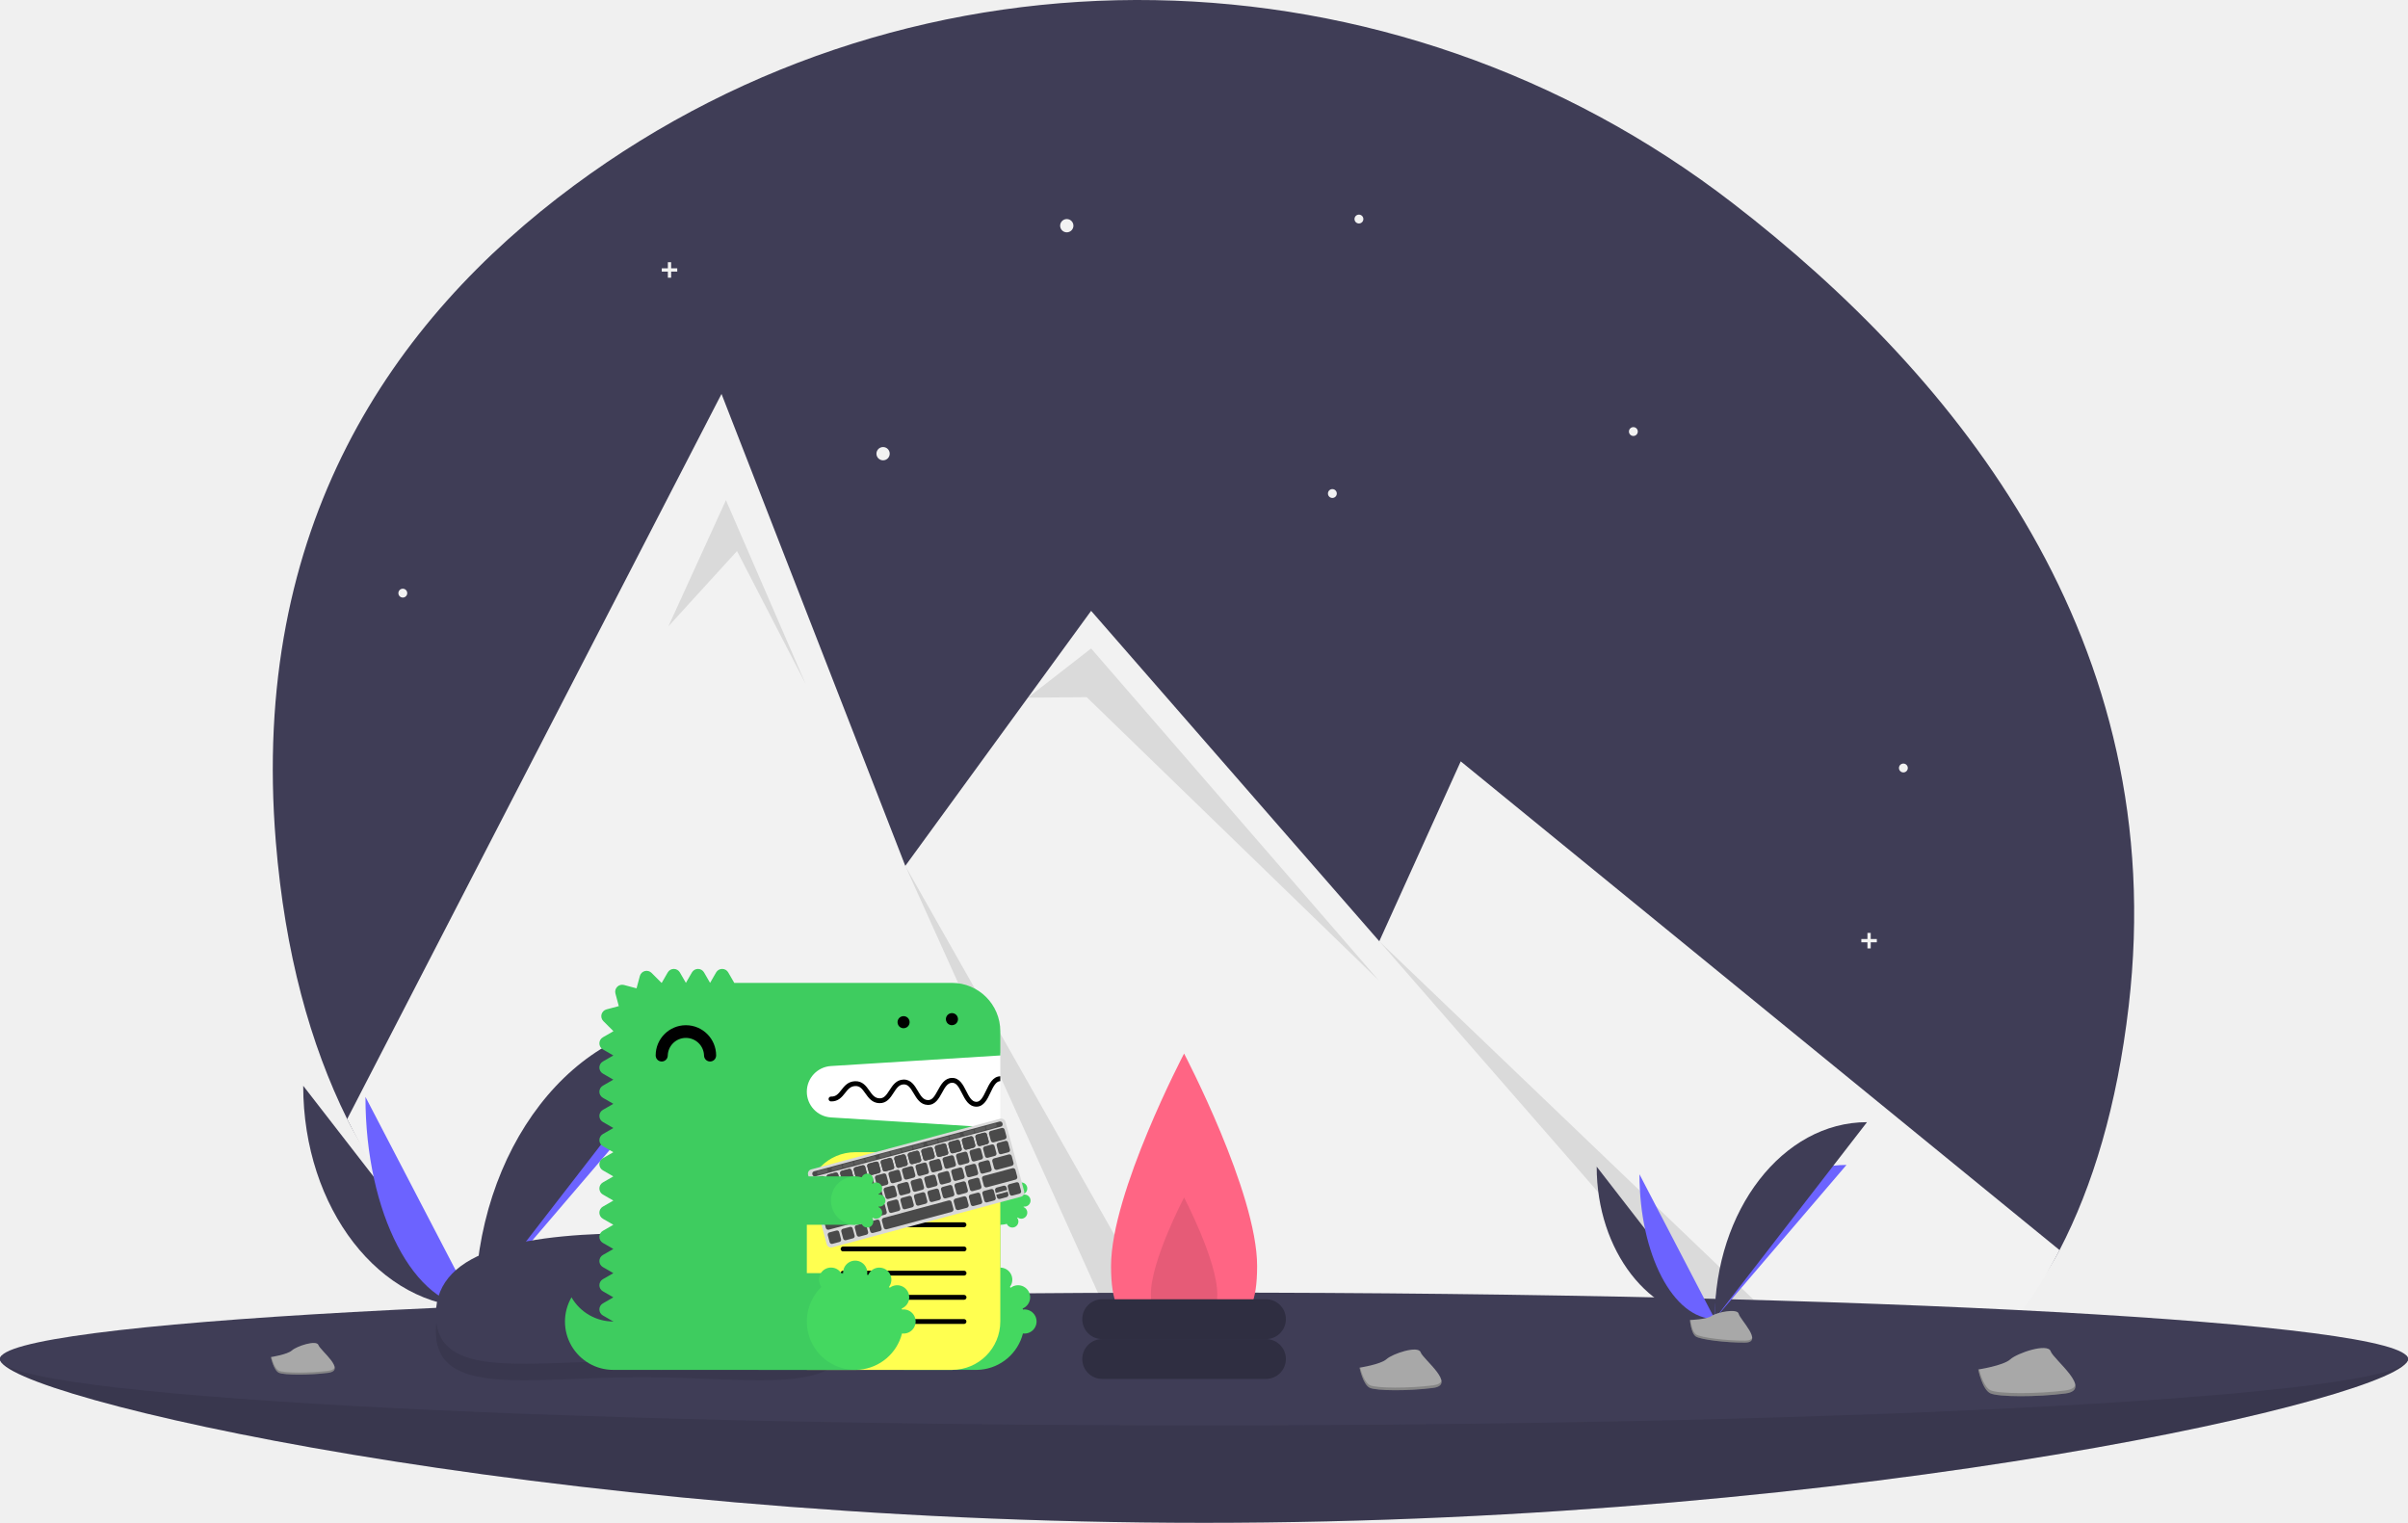
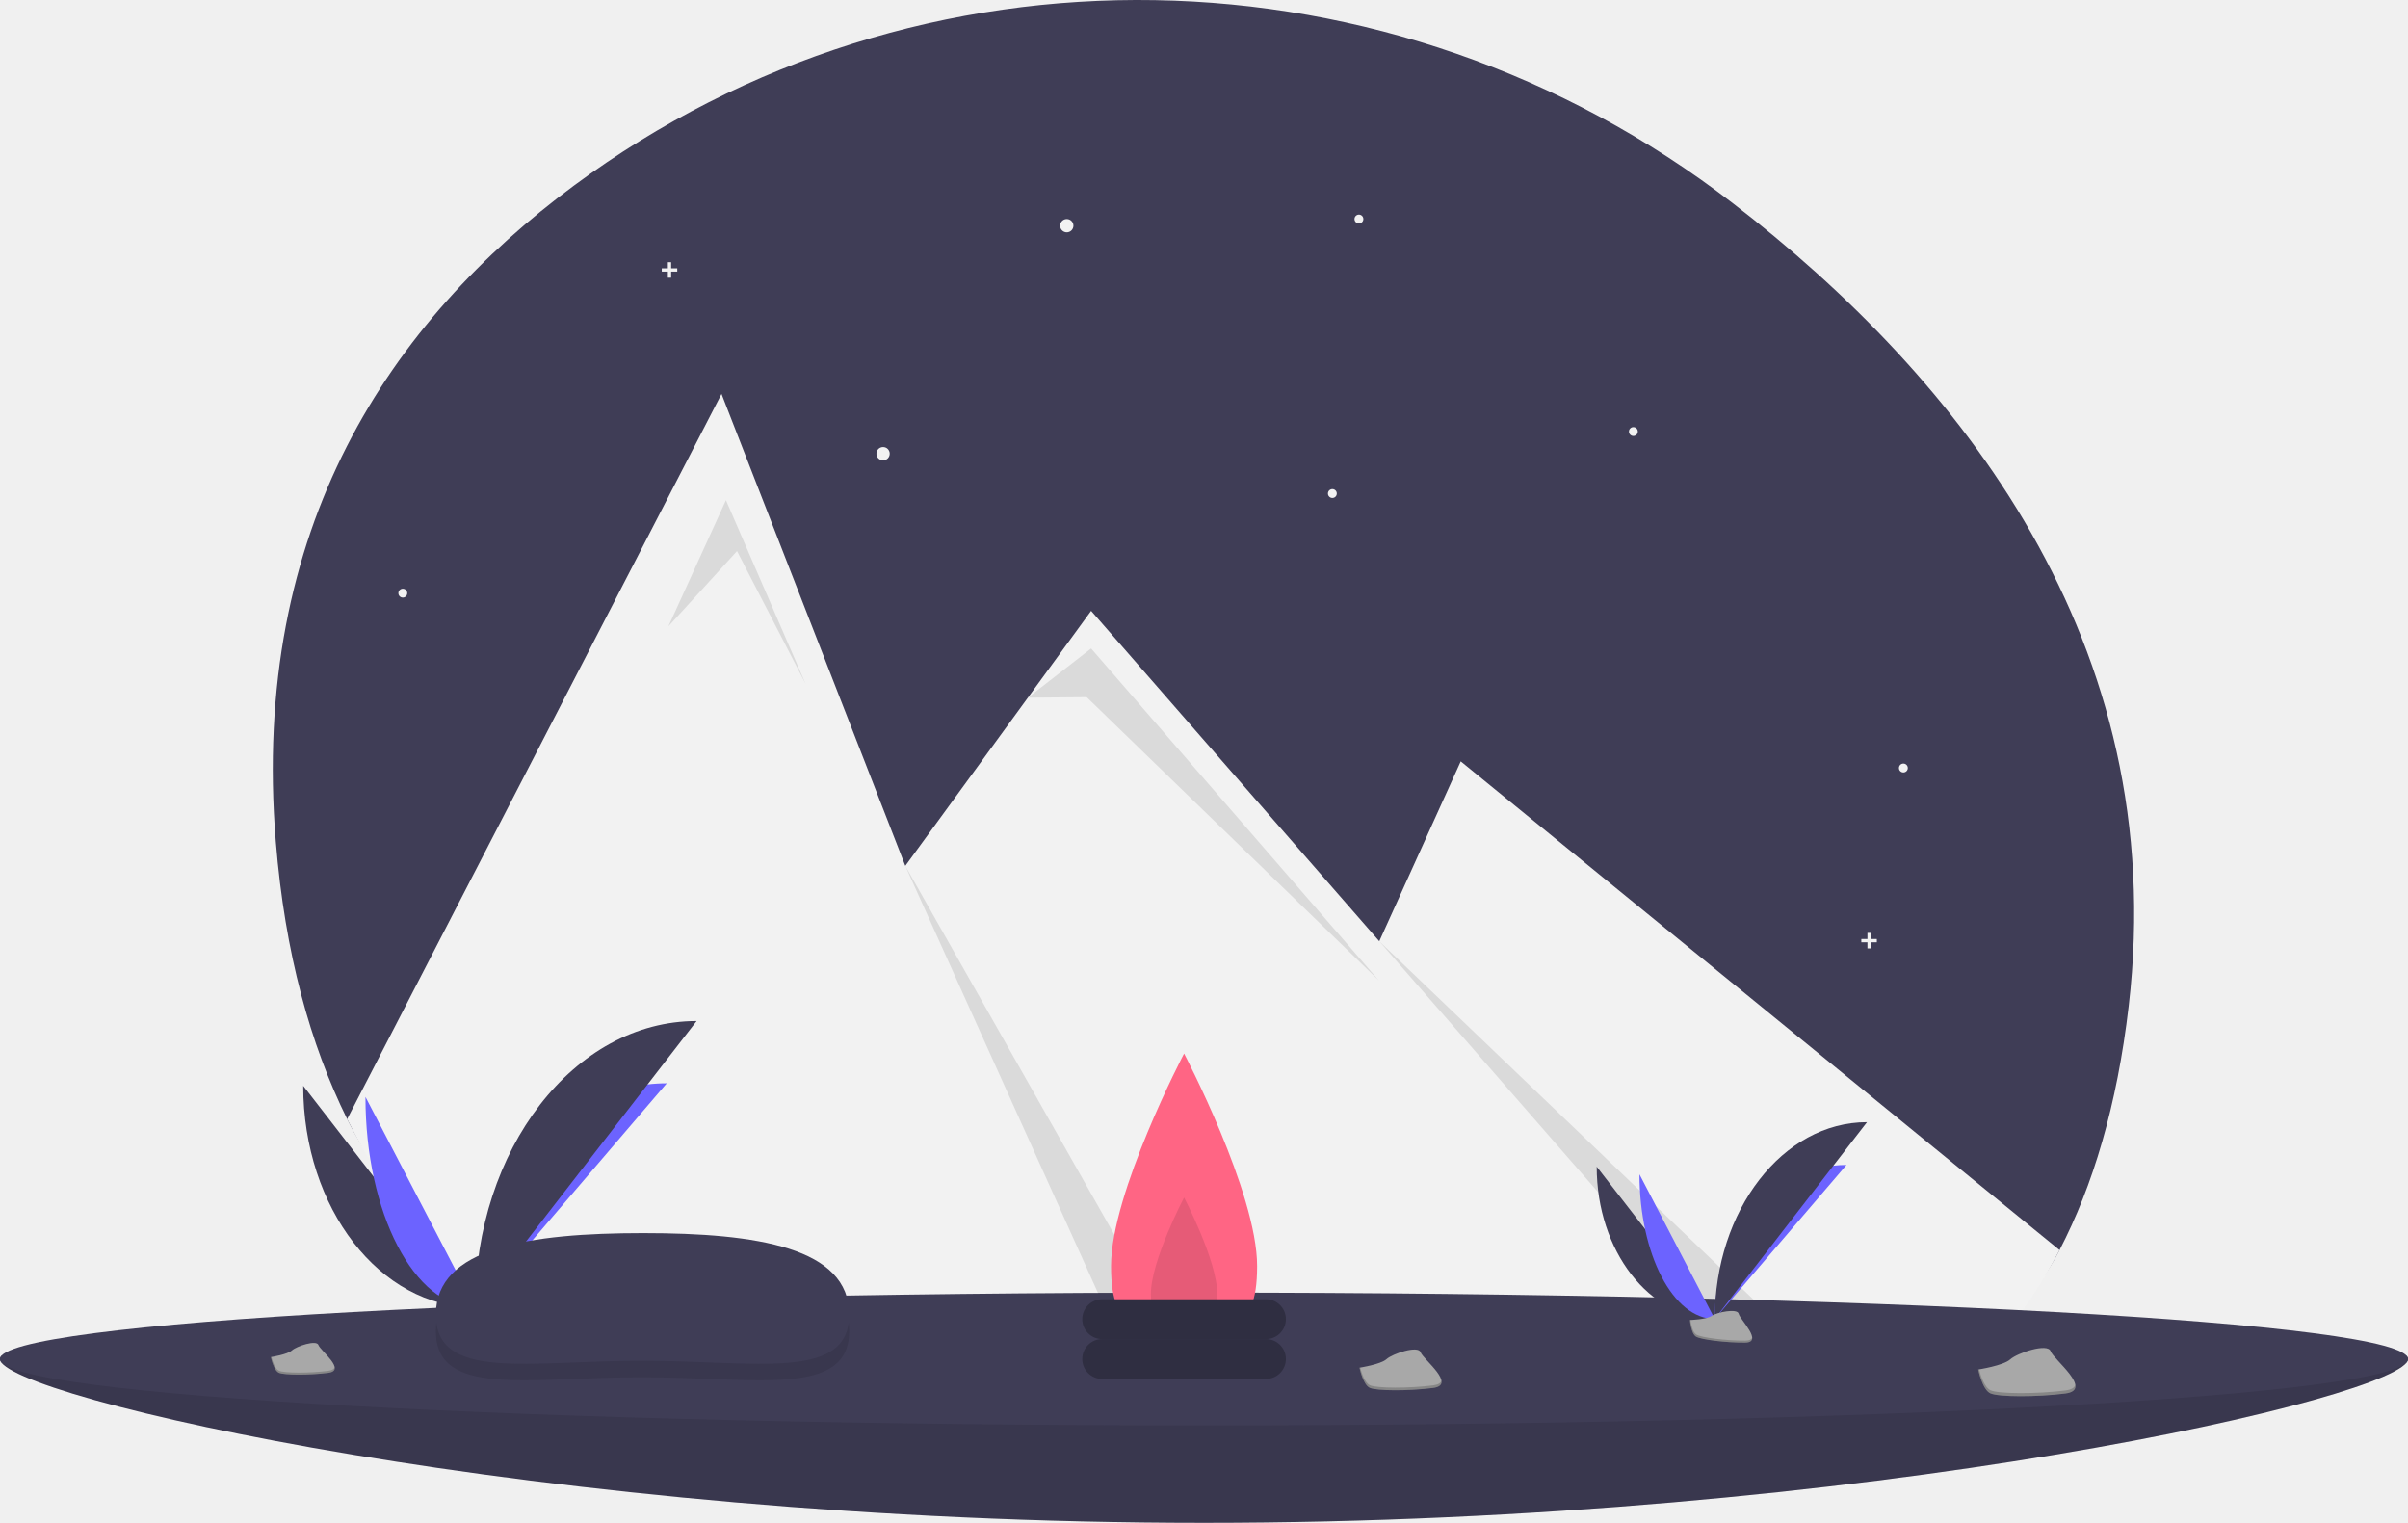
<svg xmlns="http://www.w3.org/2000/svg" width="1088" height="687.962" viewBox="0 0 1088 687.962">
  <g id="Group_12" data-name="Group 12" transform="translate(-57 -56)">
    <g id="Group_11" data-name="Group 11" transform="translate(57 56)">
      <path id="Path_83" data-name="Path 83" d="M1017.81,560.461c-5.27,45.15-16.22,81.4-31.25,110.31-20,38.52-54.21,54.04-84.77,70.28a193.275,193.275,0,0,1-27.46,11.94c-55.61,19.3-117.85,14.18-166.74,3.99a657.282,657.282,0,0,0-104.09-13.16q-14.97-.675-29.97-.67c-15.42.02-293.07,5.29-360.67-131.57-16.69-33.76-28.13-75-32.24-125.27-11.63-142.12,52.29-235.46,134.74-296.47,155.97-115.41,369.76-110.57,523.43,7.88C941.15,276.621,1036.99,396.031,1017.81,560.461Z" transform="translate(-56 -106.019)" fill="#3f3d56" />
      <path id="Path_84" data-name="Path 84" d="M986.56,670.771c-20,38.52-47.21,64.04-77.77,80.28a193.272,193.272,0,0,1-27.46,11.94c-55.61,19.3-117.85,14.18-166.74,3.99a657.3,657.3,0,0,0-104.09-13.16q-14.97-.675-29.97-.67-23.13.03-46.25,1.72c-100.17,7.36-253.82-6.43-321.42-143.29L382,283.981,444.95,445.6l20.09,51.59,55.37-75.98L549,381.981l130.2,149.27,36.8-81.27L970.78,657.9l14.21,11.59Z" transform="translate(-56 -106.019)" fill="#f2f2f2" />
      <path id="Path_85" data-name="Path 85" d="M302,282.962l26-57,36,83-31-60Z" opacity="0.1" />
      <path id="Path_86" data-name="Path 86" d="M610.5,753.821q-14.97-.675-29.97-.67L465.04,497.191Z" transform="translate(-56 -106.019)" opacity="0.1" />
      <path id="Path_87" data-name="Path 87" d="M464.411,315.191,493,292.962l130,150-132-128Z" opacity="0.1" />
      <path id="Path_88" data-name="Path 88" d="M908.79,751.051a193.265,193.265,0,0,1-27.46,11.94L679.2,531.251Z" transform="translate(-56 -106.019)" opacity="0.1" />
      <circle id="Ellipse_11" data-name="Ellipse 11" cx="3" cy="3" r="3" transform="translate(479 98.962)" fill="#f2f2f2" />
      <circle id="Ellipse_12" data-name="Ellipse 12" cx="3" cy="3" r="3" transform="translate(396 201.962)" fill="#f2f2f2" />
      <circle id="Ellipse_13" data-name="Ellipse 13" cx="2" cy="2" r="2" transform="translate(600 220.962)" fill="#f2f2f2" />
      <circle id="Ellipse_14" data-name="Ellipse 14" cx="2" cy="2" r="2" transform="translate(180 265.962)" fill="#f2f2f2" />
      <circle id="Ellipse_15" data-name="Ellipse 15" cx="2" cy="2" r="2" transform="translate(612 96.962)" fill="#f2f2f2" />
      <circle id="Ellipse_16" data-name="Ellipse 16" cx="2" cy="2" r="2" transform="translate(736 192.962)" fill="#f2f2f2" />
      <circle id="Ellipse_17" data-name="Ellipse 17" cx="2" cy="2" r="2" transform="translate(858 344.962)" fill="#f2f2f2" />
      <path id="Path_89" data-name="Path 89" d="M306,121.222h-2.76v-2.76h-1.48v2.76H299V122.7h2.76v2.759h1.48V122.7H306Z" fill="#f2f2f2" />
      <path id="Path_90" data-name="Path 90" d="M848,424.222h-2.76v-2.76h-1.48v2.76H841V425.7h2.76v2.759h1.48V425.7H848Z" fill="#f2f2f2" />
      <path id="Path_91" data-name="Path 91" d="M1144,719.981c0,16.569-243.557,74-544,74s-544-57.431-544-74,243.557,14,544,14S1144,703.413,1144,719.981Z" transform="translate(-56 -106.019)" fill="#3f3d56" />
      <path id="Path_92" data-name="Path 92" d="M1144,719.981c0,16.569-243.557,74-544,74s-544-57.431-544-74,243.557,14,544,14S1144,703.413,1144,719.981Z" transform="translate(-56 -106.019)" opacity="0.1" />
      <ellipse id="Ellipse_18" data-name="Ellipse 18" cx="544" cy="30" rx="544" ry="30" transform="translate(0 583.962)" fill="#3f3d56" />
      <path id="Path_93" data-name="Path 93" d="M624,677.981c0,33.137-14.775,24-33,24s-33,9.137-33-24,33-96,33-96S624,644.844,624,677.981Z" transform="translate(-56 -106.019)" fill="#ff6584" />
      <path id="Path_94" data-name="Path 94" d="M606,690.66c0,15.062-6.716,10.909-15,10.909s-15,4.153-15-10.909,15-43.636,15-43.636S606,675.6,606,690.66Z" transform="translate(-56 -106.019)" opacity="0.1" />
      <rect id="Rectangle_97" data-name="Rectangle 97" width="92" height="18" rx="9" transform="translate(489 604.962)" fill="#2f2e41" />
      <rect id="Rectangle_98" data-name="Rectangle 98" width="92" height="18" rx="9" transform="translate(489 586.962)" fill="#2f2e41" />
      <path id="Path_95" data-name="Path 95" d="M193,596.547c0,55.343,34.719,100.126,77.626,100.126" transform="translate(-56 -106.019)" fill="#3f3d56" />
      <path id="Path_96" data-name="Path 96" d="M270.626,696.673c0-55.965,38.745-101.251,86.626-101.251" transform="translate(-56 -106.019)" fill="#6c63ff" />
      <path id="Path_97" data-name="Path 97" d="M221.125,601.564c0,52.57,22.14,95.109,49.5,95.109" transform="translate(-56 -106.019)" fill="#6c63ff" />
      <path id="Path_98" data-name="Path 98" d="M270.626,696.673c0-71.511,44.783-129.377,100.126-129.377" transform="translate(-56 -106.019)" fill="#3f3d56" />
      <path id="Path_99" data-name="Path 99" d="M254.3,697.379s11.009-.339,14.326-2.7,16.934-5.183,17.757-1.395,16.544,18.844,4.115,18.945-28.879-1.936-32.19-3.953S254.3,697.379,254.3,697.379Z" transform="translate(-56 -106.019)" fill="#a8a8a8" />
      <path id="Path_100" data-name="Path 100" d="M290.716,710.909c-12.429.1-28.879-1.936-32.19-3.953-2.522-1.536-3.527-7.048-3.863-9.591l-.368.014s.7,8.879,4.009,10.9,19.761,4.053,32.19,3.953c3.588-.029,4.827-1.305,4.759-3.2C294.755,710.174,293.386,710.887,290.716,710.909Z" transform="translate(-56 -106.019)" opacity="0.2" />
      <path id="Path_101" data-name="Path 101" d="M777.429,633.081c0,38.029,23.857,68.8,53.341,68.8" transform="translate(-56 -106.019)" fill="#3f3d56" />
      <path id="Path_102" data-name="Path 102" d="M830.769,701.882c0-38.456,26.623-69.575,59.525-69.575" transform="translate(-56 -106.019)" fill="#6c63ff" />
      <path id="Path_103" data-name="Path 103" d="M796.755,636.528c0,36.124,15.213,65.354,34.014,65.354" transform="translate(-56 -106.019)" fill="#6c63ff" />
      <path id="Path_104" data-name="Path 104" d="M830.769,701.882c0-49.139,30.773-88.9,68.8-88.9" transform="translate(-56 -106.019)" fill="#3f3d56" />
      <path id="Path_105" data-name="Path 105" d="M819.548,702.367s7.565-.233,9.844-1.856,11.636-3.562,12.2-.958,11.368,12.949,2.828,13.018-19.844-1.33-22.119-2.716S819.548,702.367,819.548,702.367Z" transform="translate(-56 -106.019)" fill="#a8a8a8" />
      <path id="Path_106" data-name="Path 106" d="M844.574,711.664c-8.54.069-19.844-1.33-22.119-2.716-1.733-1.056-2.423-4.843-2.654-6.59l-.253.01s.479,6.1,2.755,7.487,13.579,2.785,22.119,2.716c2.465-.02,3.317-.9,3.27-2.2C847.349,711.159,846.409,711.649,844.574,711.664Z" transform="translate(-56 -106.019)" opacity="0.2" />
      <path id="Path_107" data-name="Path 107" d="M949.813,724.718s11.36-1.729,14.5-4.591,16.89-7.488,18.217-3.667,19.494,17.447,6.633,19.107-30.153,1.609-33.835-.065S949.813,724.718,949.813,724.718Z" transform="translate(-56 -106.019)" fill="#a8a8a8" />
      <path id="Path_108" data-name="Path 108" d="M989.228,734.173c-12.86,1.659-30.153,1.609-33.835-.065-2.8-1.275-4.535-6.858-5.2-9.45l-.379.061s1.833,9.109,5.516,10.783,20.975,1.725,33.835.065c3.712-.479,4.836-1.956,4.529-3.906C993.319,732.907,991.991,733.817,989.228,734.173Z" transform="translate(-56 -106.019)" opacity="0.2" />
      <path id="Path_109" data-name="Path 109" d="M670.26,723.9s9.587-1.459,12.237-3.875,14.255-6.32,15.374-3.095,16.452,14.725,5.6,16.125-25.448,1.358-28.555-.055S670.26,723.9,670.26,723.9Z" transform="translate(-56 -106.019)" fill="#a8a8a8" />
      <path id="Path_110" data-name="Path 110" d="M703.524,731.875c-10.853,1.4-25.448,1.358-28.555-.055-2.367-1.076-3.827-5.788-4.39-7.976l-.32.051s1.547,7.687,4.655,9.1,17.7,1.456,28.555.055c3.133-.4,4.081-1.651,3.822-3.3C706.977,730.807,705.856,731.575,703.524,731.875Z" transform="translate(-56 -106.019)" opacity="0.2" />
      <path id="Path_111" data-name="Path 111" d="M178.389,719.109s7.463-1.136,9.527-3.016,11.1-4.92,11.969-2.409,12.808,11.463,4.358,12.553-19.811,1.057-22.23-.043S178.389,719.109,178.389,719.109Z" transform="translate(-56 -106.019)" fill="#a8a8a8" />
      <path id="Path_112" data-name="Path 112" d="M204.285,725.321c-8.449,1.09-19.811,1.057-22.23-.043-1.842-.838-2.979-4.506-3.417-6.209l-.249.04s1.2,5.984,3.624,7.085,13.781,1.133,22.23.043c2.439-.315,3.177-1.285,2.976-2.566C206.973,724.489,206.1,725.087,204.285,725.321Z" transform="translate(-56 -106.019)" opacity="0.2" />
      <path id="Path_113" data-name="Path 113" d="M439.7,707.337c0,30.22-42.124,20.873-93.7,20.873s-93.074,9.347-93.074-20.873,42.118-36.793,93.694-36.793S439.7,677.117,439.7,707.337Z" transform="translate(-56 -106.019)" opacity="0.1" />
      <path id="Path_114" data-name="Path 114" d="M439.7,699.9c0,30.22-42.124,20.873-93.7,20.873s-93.074,9.347-93.074-20.873S295.04,663.1,346.616,663.1,439.7,669.676,439.7,699.9Z" transform="translate(-56 -106.019)" fill="#3f3d56" />
    </g>
-     <g id="docusaurus_keytar" transform="translate(312.271 493.733)">
-       <path id="Path_40" data-name="Path 40" d="M99,52h91.791V89.153H99Z" transform="translate(5.904 -14.001)" fill="#fff" fill-rule="evenodd" />
-       <path id="Path_41" data-name="Path 41" d="M24.855,163.927A21.828,21.828,0,0,1,5.947,153a21.829,21.829,0,0,0,18.908,32.782H46.71V163.927Z" transform="translate(-3 -4.634)" fill="#3ecc5f" fill-rule="evenodd" />
-       <path id="Path_42" data-name="Path 42" d="M121.861,61.1l76.514-4.782V45.39A21.854,21.854,0,0,0,176.52,23.535H78.173L75.441,18.8a3.154,3.154,0,0,0-5.464,0l-2.732,4.732L64.513,18.8a3.154,3.154,0,0,0-5.464,0l-2.732,4.732L53.586,18.8a3.154,3.154,0,0,0-5.464,0L45.39,23.535c-.024,0-.046,0-.071,0l-4.526-4.525a3.153,3.153,0,0,0-5.276,1.414l-1.5,5.577-5.674-1.521a3.154,3.154,0,0,0-3.863,3.864L26,34.023l-5.575,1.494a3.155,3.155,0,0,0-1.416,5.278l4.526,4.526c0,.023,0,.046,0,.07L18.8,48.122a3.154,3.154,0,0,0,0,5.464l4.732,2.732L18.8,59.05a3.154,3.154,0,0,0,0,5.464l4.732,2.732L18.8,69.977a3.154,3.154,0,0,0,0,5.464l4.732,2.732L18.8,80.9a3.154,3.154,0,0,0,0,5.464L23.535,89.1,18.8,91.832a3.154,3.154,0,0,0,0,5.464l4.732,2.732L18.8,102.76a3.154,3.154,0,0,0,0,5.464l4.732,2.732L18.8,113.687a3.154,3.154,0,0,0,0,5.464l4.732,2.732L18.8,124.615a3.154,3.154,0,0,0,0,5.464l4.732,2.732L18.8,135.542a3.154,3.154,0,0,0,0,5.464l4.732,2.732L18.8,146.469a3.154,3.154,0,0,0,0,5.464l4.732,2.732L18.8,157.4a3.154,3.154,0,0,0,0,5.464l4.732,2.732L18.8,168.324a3.154,3.154,0,0,0,0,5.464l4.732,2.732A21.854,21.854,0,0,0,45.39,198.375H176.52a21.854,21.854,0,0,0,21.855-21.855V89.1l-76.514-4.782a11.632,11.632,0,0,1,0-23.219" transform="translate(-1.681 -17.226)" fill="#3ecc5f" fill-rule="evenodd" />
-       <path id="Path_43" data-name="Path 43" d="M143,186.71h32.782V143H143Z" transform="translate(9.984 -5.561)" fill="#3ecc5f" fill-rule="evenodd" />
-       <path id="Path_44" data-name="Path 44" d="M196.71,159.855a5.438,5.438,0,0,0-.7.07c-.042-.164-.081-.329-.127-.493a5.457,5.457,0,1,0-5.4-9.372q-.181-.185-.366-.367a5.454,5.454,0,1,0-9.384-5.4c-.162-.046-.325-.084-.486-.126a5.467,5.467,0,1,0-10.788,0c-.162.042-.325.08-.486.126a5.457,5.457,0,1,0-9.384,5.4,21.843,21.843,0,1,0,36.421,21.02,5.452,5.452,0,1,0,.7-10.858" transform="translate(10.912 -6.025)" fill="#44d860" fill-rule="evenodd" />
-       <path id="Path_45" data-name="Path 45" d="M153,124.855h32.782V103H153Z" transform="translate(10.912 -9.271)" fill="#3ecc5f" fill-rule="evenodd" />
-       <path id="Path_46" data-name="Path 46" d="M194.855,116.765a2.732,2.732,0,1,0,0-5.464,2.811,2.811,0,0,0-.349.035c-.022-.082-.04-.164-.063-.246a2.733,2.733,0,0,0-1.052-5.253,2.7,2.7,0,0,0-1.648.566q-.09-.093-.184-.184a2.7,2.7,0,0,0,.553-1.633,2.732,2.732,0,0,0-5.245-1.07,10.928,10.928,0,1,0,0,21.031,2.732,2.732,0,0,0,5.245-1.07,2.7,2.7,0,0,0-.553-1.633q.093-.09.184-.184a2.7,2.7,0,0,0,1.648.566,2.732,2.732,0,0,0,1.052-5.253c.023-.081.042-.164.063-.246a2.814,2.814,0,0,0,.349.035" transform="translate(12.767 -9.377)" fill="#44d860" fill-rule="evenodd" />
-       <path id="Path_47" data-name="Path 47" d="M65.087,56.891a2.732,2.732,0,0,1-2.732-2.732,8.2,8.2,0,0,0-16.391,0,2.732,2.732,0,0,1-5.464,0,13.659,13.659,0,0,1,27.319,0,2.732,2.732,0,0,1-2.732,2.732" transform="translate(0.478 -15.068)" fill-rule="evenodd" />
-       <path id="Path_48" data-name="Path 48" d="M103,191.347h65.565a21.854,21.854,0,0,0,21.855-21.855V93H124.855A21.854,21.854,0,0,0,103,114.855Z" transform="translate(6.275 -10.199)" fill="#ffff50" fill-rule="evenodd" />
-       <path id="Path_49" data-name="Path 49" d="M173.216,129.787H118.535a1.093,1.093,0,1,1,0-2.185h54.681a1.093,1.093,0,0,1,0,2.185m0,21.855H118.535a1.093,1.093,0,1,1,0-2.186h54.681a1.093,1.093,0,0,1,0,2.186m0,21.855H118.535a1.093,1.093,0,1,1,0-2.185h54.681a1.093,1.093,0,0,1,0,2.185m0-54.434H118.535a1.093,1.093,0,1,1,0-2.185h54.681a1.093,1.093,0,0,1,0,2.185m0,21.652H118.535a1.093,1.093,0,1,1,0-2.186h54.681a1.093,1.093,0,0,1,0,2.186m0,21.855H118.535a1.093,1.093,0,1,1,0-2.186h54.681a1.093,1.093,0,0,1,0,2.186M189.585,61.611c-.013,0-.024-.007-.037-.005-3.377.115-4.974,3.492-6.384,6.472-1.471,3.114-2.608,5.139-4.473,5.078-2.064-.074-3.244-2.406-4.494-4.874-1.436-2.835-3.075-6.049-6.516-5.929-3.329.114-4.932,3.053-6.346,5.646-1.5,2.762-2.529,4.442-4.5,4.364-2.106-.076-3.225-1.972-4.52-4.167-1.444-2.443-3.112-5.191-6.487-5.1-3.272.113-4.879,2.606-6.3,4.808-1.5,2.328-2.552,3.746-4.551,3.662-2.156-.076-3.27-1.65-4.558-3.472-1.447-2.047-3.077-4.363-6.442-4.251-3.2.109-4.807,2.153-6.224,3.954-1.346,1.709-2.4,3.062-4.621,2.977a1.093,1.093,0,0,0-.079,2.186c3.3.11,4.967-1.967,6.417-3.81,1.286-1.635,2.4-3.045,4.582-3.12,2.1-.09,3.091,1.218,4.584,3.327,1.417,2,3.026,4.277,6.263,4.394,3.391.114,5.022-2.42,6.467-4.663,1.292-2,2.406-3.734,4.535-3.807,1.959-.073,3.026,1.475,4.529,4.022,1.417,2.4,3.023,5.121,6.324,5.241,3.415.118,5.064-2.863,6.5-5.5,1.245-2.282,2.419-4.437,4.5-4.509,1.959-.046,2.981,1.743,4.492,4.732,1.412,2.79,3.013,5.95,6.365,6.071l.185,0c3.348,0,4.937-3.36,6.343-6.331,1.245-2.634,2.423-5.114,4.444-5.216Z" transform="translate(7.109 -13.11)" fill-rule="evenodd" />
-       <path id="Path_50" data-name="Path 50" d="M83,186.71h43.71V143H83Z" transform="translate(4.42 -5.561)" fill="#3ecc5f" fill-rule="evenodd" />
-       <g id="Group_8" data-name="Group 8" transform="matrix(0.966, -0.259, 0.259, 0.966, 109.327, 91.085)">
-         <rect id="Rectangle_3" data-name="Rectangle 3" width="92.361" height="36.462" rx="2" transform="translate(0 0)" fill="#d8d8d8" />
-         <g id="Group_2" data-name="Group 2" transform="translate(1.531 23.03)">
-           <rect id="Rectangle_4" data-name="Rectangle 4" width="5.336" height="5.336" rx="1" transform="translate(16.797 0)" fill="#4a4a4a" />
-           <rect id="Rectangle_5" data-name="Rectangle 5" width="5.336" height="5.336" rx="1" transform="translate(23.12 0)" fill="#4a4a4a" />
-           <rect id="Rectangle_6" data-name="Rectangle 6" width="5.336" height="5.336" rx="1" transform="translate(29.444 0)" fill="#4a4a4a" />
-           <rect id="Rectangle_7" data-name="Rectangle 7" width="5.336" height="5.336" rx="1" transform="translate(35.768 0)" fill="#4a4a4a" />
-           <rect id="Rectangle_8" data-name="Rectangle 8" width="5.336" height="5.336" rx="1" transform="translate(42.091 0)" fill="#4a4a4a" />
-           <rect id="Rectangle_9" data-name="Rectangle 9" width="5.336" height="5.336" rx="1" transform="translate(48.415 0)" fill="#4a4a4a" />
-           <rect id="Rectangle_10" data-name="Rectangle 10" width="5.336" height="5.336" rx="1" transform="translate(54.739 0)" fill="#4a4a4a" />
-           <rect id="Rectangle_11" data-name="Rectangle 11" width="5.336" height="5.336" rx="1" transform="translate(61.063 0)" fill="#4a4a4a" />
-           <rect id="Rectangle_12" data-name="Rectangle 12" width="5.336" height="5.336" rx="1" transform="translate(67.386 0)" fill="#4a4a4a" />
-           <path id="Path_51" data-name="Path 51" d="M1.093,0H14.518a1.093,1.093,0,0,1,1.093,1.093V4.243a1.093,1.093,0,0,1-1.093,1.093H1.093A1.093,1.093,0,0,1,0,4.243V1.093A1.093,1.093,0,0,1,1.093,0ZM75,0H88.426a1.093,1.093,0,0,1,1.093,1.093V4.243a1.093,1.093,0,0,1-1.093,1.093H75a1.093,1.093,0,0,1-1.093-1.093V1.093A1.093,1.093,0,0,1,75,0Z" transform="translate(0 0)" fill="#4a4a4a" fill-rule="evenodd" />
-         </g>
-         <g id="Group_3" data-name="Group 3" transform="translate(1.531 10.261)">
-           <path id="Path_52" data-name="Path 52" d="M1.093,0H6.218A1.093,1.093,0,0,1,7.31,1.093V4.242A1.093,1.093,0,0,1,6.218,5.335H1.093A1.093,1.093,0,0,1,0,4.242V1.093A1.093,1.093,0,0,1,1.093,0Z" transform="translate(0 0)" fill="#4a4a4a" fill-rule="evenodd" />
-           <rect id="Rectangle_13" data-name="Rectangle 13" width="5.336" height="5.336" rx="1" transform="translate(8.299 0)" fill="#4a4a4a" />
-           <rect id="Rectangle_14" data-name="Rectangle 14" width="5.336" height="5.336" rx="1" transform="translate(14.623 0)" fill="#4a4a4a" />
-           <rect id="Rectangle_15" data-name="Rectangle 15" width="5.336" height="5.336" rx="1" transform="translate(20.947 0)" fill="#4a4a4a" />
-           <rect id="Rectangle_16" data-name="Rectangle 16" width="5.336" height="5.336" rx="1" transform="translate(27.271 0)" fill="#4a4a4a" />
-           <rect id="Rectangle_17" data-name="Rectangle 17" width="5.336" height="5.336" rx="1" transform="translate(33.594 0)" fill="#4a4a4a" />
-           <rect id="Rectangle_18" data-name="Rectangle 18" width="5.336" height="5.336" rx="1" transform="translate(39.918 0)" fill="#4a4a4a" />
-           <rect id="Rectangle_19" data-name="Rectangle 19" width="5.336" height="5.336" rx="1" transform="translate(46.242 0)" fill="#4a4a4a" />
-           <rect id="Rectangle_20" data-name="Rectangle 20" width="5.336" height="5.336" rx="1" transform="translate(52.565 0)" fill="#4a4a4a" />
-           <rect id="Rectangle_21" data-name="Rectangle 21" width="5.336" height="5.336" rx="1" transform="translate(58.888 0)" fill="#4a4a4a" />
-           <rect id="Rectangle_22" data-name="Rectangle 22" width="5.336" height="5.336" rx="1" transform="translate(65.212 0)" fill="#4a4a4a" />
-           <rect id="Rectangle_23" data-name="Rectangle 23" width="5.336" height="5.336" rx="1" transform="translate(71.536 0)" fill="#4a4a4a" />
-           <rect id="Rectangle_24" data-name="Rectangle 24" width="5.336" height="5.336" rx="1" transform="translate(77.859 0)" fill="#4a4a4a" />
-           <rect id="Rectangle_25" data-name="Rectangle 25" width="5.336" height="5.336" rx="1" transform="translate(84.183 0)" fill="#4a4a4a" />
-         </g>
-         <g id="Group_4" data-name="Group 4" transform="translate(91.05 9.546) rotate(180)">
-           <path id="Path_53" data-name="Path 53" d="M1.093,0H6.219A1.093,1.093,0,0,1,7.312,1.093v3.15A1.093,1.093,0,0,1,6.219,5.336H1.093A1.093,1.093,0,0,1,0,4.243V1.093A1.093,1.093,0,0,1,1.093,0Z" transform="translate(0 0)" fill="#4a4a4a" fill-rule="evenodd" />
-           <rect id="Rectangle_26" data-name="Rectangle 26" width="5.336" height="5.336" rx="1" transform="translate(8.299 0)" fill="#4a4a4a" />
-           <rect id="Rectangle_27" data-name="Rectangle 27" width="5.336" height="5.336" rx="1" transform="translate(14.623 0)" fill="#4a4a4a" />
-           <rect id="Rectangle_28" data-name="Rectangle 28" width="5.336" height="5.336" rx="1" transform="translate(20.947 0)" fill="#4a4a4a" />
-           <rect id="Rectangle_29" data-name="Rectangle 29" width="5.336" height="5.336" rx="1" transform="translate(27.271 0)" fill="#4a4a4a" />
-           <rect id="Rectangle_30" data-name="Rectangle 30" width="5.336" height="5.336" rx="1" transform="translate(33.594 0)" fill="#4a4a4a" />
-           <rect id="Rectangle_31" data-name="Rectangle 31" width="5.336" height="5.336" rx="1" transform="translate(39.918 0)" fill="#4a4a4a" />
-           <rect id="Rectangle_32" data-name="Rectangle 32" width="5.336" height="5.336" rx="1" transform="translate(46.242 0)" fill="#4a4a4a" />
-           <rect id="Rectangle_33" data-name="Rectangle 33" width="5.336" height="5.336" rx="1" transform="translate(52.565 0)" fill="#4a4a4a" />
-           <rect id="Rectangle_34" data-name="Rectangle 34" width="5.336" height="5.336" rx="1" transform="translate(58.889 0)" fill="#4a4a4a" />
-           <rect id="Rectangle_35" data-name="Rectangle 35" width="5.336" height="5.336" rx="1" transform="translate(65.213 0)" fill="#4a4a4a" />
-           <rect id="Rectangle_36" data-name="Rectangle 36" width="5.336" height="5.336" rx="1" transform="translate(71.537 0)" fill="#4a4a4a" />
-           <rect id="Rectangle_37" data-name="Rectangle 37" width="5.336" height="5.336" rx="1" transform="translate(77.86 0)" fill="#4a4a4a" />
-           <rect id="Rectangle_38" data-name="Rectangle 38" width="5.336" height="5.336" rx="1" transform="translate(84.183 0)" fill="#4a4a4a" />
-           <rect id="Rectangle_39" data-name="Rectangle 39" width="5.336" height="5.336" rx="1" transform="translate(8.299 0)" fill="#4a4a4a" />
-           <rect id="Rectangle_40" data-name="Rectangle 40" width="5.336" height="5.336" rx="1" transform="translate(14.623 0)" fill="#4a4a4a" />
-           <rect id="Rectangle_41" data-name="Rectangle 41" width="5.336" height="5.336" rx="1" transform="translate(20.947 0)" fill="#4a4a4a" />
-           <rect id="Rectangle_42" data-name="Rectangle 42" width="5.336" height="5.336" rx="1" transform="translate(27.271 0)" fill="#4a4a4a" />
-           <rect id="Rectangle_43" data-name="Rectangle 43" width="5.336" height="5.336" rx="1" transform="translate(33.594 0)" fill="#4a4a4a" />
-           <rect id="Rectangle_44" data-name="Rectangle 44" width="5.336" height="5.336" rx="1" transform="translate(39.918 0)" fill="#4a4a4a" />
-           <rect id="Rectangle_45" data-name="Rectangle 45" width="5.336" height="5.336" rx="1" transform="translate(46.242 0)" fill="#4a4a4a" />
-           <rect id="Rectangle_46" data-name="Rectangle 46" width="5.336" height="5.336" rx="1" transform="translate(52.565 0)" fill="#4a4a4a" />
-           <rect id="Rectangle_47" data-name="Rectangle 47" width="5.336" height="5.336" rx="1" transform="translate(58.889 0)" fill="#4a4a4a" />
-           <rect id="Rectangle_48" data-name="Rectangle 48" width="5.336" height="5.336" rx="1" transform="translate(65.213 0)" fill="#4a4a4a" />
-           <rect id="Rectangle_49" data-name="Rectangle 49" width="5.336" height="5.336" rx="1" transform="translate(71.537 0)" fill="#4a4a4a" />
-           <rect id="Rectangle_50" data-name="Rectangle 50" width="5.336" height="5.336" rx="1" transform="translate(77.86 0)" fill="#4a4a4a" />
-           <rect id="Rectangle_51" data-name="Rectangle 51" width="5.336" height="5.336" rx="1" transform="translate(84.183 0)" fill="#4a4a4a" />
-         </g>
-         <g id="Group_6" data-name="Group 6" transform="translate(1.531 16.584)">
-           <path id="Path_54" data-name="Path 54" d="M1.093,0h7.3A1.093,1.093,0,0,1,9.485,1.093v3.15A1.093,1.093,0,0,1,8.392,5.336h-7.3A1.093,1.093,0,0,1,0,4.243V1.094A1.093,1.093,0,0,1,1.093,0Z" transform="translate(0 0)" fill="#4a4a4a" fill-rule="evenodd" />
-           <g id="Group_5" data-name="Group 5" transform="translate(10.671 0)">
-             <rect id="Rectangle_52" data-name="Rectangle 52" width="5.336" height="5.336" rx="1" fill="#4a4a4a" />
-             <rect id="Rectangle_53" data-name="Rectangle 53" width="5.336" height="5.336" rx="1" transform="translate(6.324 0)" fill="#4a4a4a" />
-             <rect id="Rectangle_54" data-name="Rectangle 54" width="5.336" height="5.336" rx="1" transform="translate(12.647 0)" fill="#4a4a4a" />
-             <rect id="Rectangle_55" data-name="Rectangle 55" width="5.336" height="5.336" rx="1" transform="translate(18.971 0)" fill="#4a4a4a" />
-             <rect id="Rectangle_56" data-name="Rectangle 56" width="5.336" height="5.336" rx="1" transform="translate(25.295 0)" fill="#4a4a4a" />
-             <rect id="Rectangle_57" data-name="Rectangle 57" width="5.336" height="5.336" rx="1" transform="translate(31.619 0)" fill="#4a4a4a" />
-             <rect id="Rectangle_58" data-name="Rectangle 58" width="5.336" height="5.336" rx="1" transform="translate(37.942 0)" fill="#4a4a4a" />
-             <rect id="Rectangle_59" data-name="Rectangle 59" width="5.336" height="5.336" rx="1" transform="translate(44.265 0)" fill="#4a4a4a" />
-             <rect id="Rectangle_60" data-name="Rectangle 60" width="5.336" height="5.336" rx="1" transform="translate(50.589 0)" fill="#4a4a4a" />
-             <rect id="Rectangle_61" data-name="Rectangle 61" width="5.336" height="5.336" rx="1" transform="translate(56.912 0)" fill="#4a4a4a" />
-             <rect id="Rectangle_62" data-name="Rectangle 62" width="5.336" height="5.336" rx="1" transform="translate(63.236 0)" fill="#4a4a4a" />
-           </g>
-           <path id="Path_55" data-name="Path 55" d="M1.094,0H8A1.093,1.093,0,0,1,9.091,1.093v3.15A1.093,1.093,0,0,1,8,5.336H1.093A1.093,1.093,0,0,1,0,4.243V1.094A1.093,1.093,0,0,1,1.093,0Z" transform="translate(80.428 0)" fill="#4a4a4a" fill-rule="evenodd" />
-         </g>
-         <g id="Group_7" data-name="Group 7" transform="translate(1.531 29.627)">
-           <rect id="Rectangle_63" data-name="Rectangle 63" width="5.336" height="5.336" rx="1" transform="translate(0 0)" fill="#4a4a4a" />
-           <rect id="Rectangle_64" data-name="Rectangle 64" width="5.336" height="5.336" rx="1" transform="translate(6.324 0)" fill="#4a4a4a" />
-           <rect id="Rectangle_65" data-name="Rectangle 65" width="5.336" height="5.336" rx="1" transform="translate(12.647 0)" fill="#4a4a4a" />
-           <rect id="Rectangle_66" data-name="Rectangle 66" width="5.336" height="5.336" rx="1" transform="translate(18.971 0)" fill="#4a4a4a" />
-           <path id="Path_56" data-name="Path 56" d="M1.093,0H31.515a1.093,1.093,0,0,1,1.093,1.093V4.244a1.093,1.093,0,0,1-1.093,1.093H1.093A1.093,1.093,0,0,1,0,4.244V1.093A1.093,1.093,0,0,1,1.093,0ZM34.687,0h3.942a1.093,1.093,0,0,1,1.093,1.093V4.244a1.093,1.093,0,0,1-1.093,1.093H34.687a1.093,1.093,0,0,1-1.093-1.093V1.093A1.093,1.093,0,0,1,34.687,0Z" transform="translate(25.294 0)" fill="#4a4a4a" fill-rule="evenodd" />
-           <rect id="Rectangle_67" data-name="Rectangle 67" width="5.336" height="5.336" rx="1" transform="translate(66.003 0)" fill="#4a4a4a" />
-           <rect id="Rectangle_68" data-name="Rectangle 68" width="5.336" height="5.336" rx="1" transform="translate(72.327 0)" fill="#4a4a4a" />
-           <rect id="Rectangle_69" data-name="Rectangle 69" width="5.336" height="5.336" rx="1" transform="translate(84.183 0)" fill="#4a4a4a" />
-           <path id="Path_57" data-name="Path 57" d="M5.336,0V1.18A1.093,1.093,0,0,1,4.243,2.273H1.093A1.093,1.093,0,0,1,0,1.18V0Z" transform="translate(83.59 2.273) rotate(180)" fill="#4a4a4a" />
-           <path id="Path_58" data-name="Path 58" d="M5.336,0V1.18A1.093,1.093,0,0,1,4.243,2.273H1.093A1.093,1.093,0,0,1,0,1.18V0Z" transform="translate(78.255 3.063)" fill="#4a4a4a" />
-         </g>
-         <rect id="Rectangle_70" data-name="Rectangle 70" width="88.927" height="2.371" rx="1.085" transform="translate(1.925 1.17)" fill="#4a4a4a" />
-         <rect id="Rectangle_71" data-name="Rectangle 71" width="4.986" height="1.581" rx="0.723" transform="translate(4.1 1.566)" fill="#d8d8d8" opacity="0.136" />
-         <rect id="Rectangle_72" data-name="Rectangle 72" width="4.986" height="1.581" rx="0.723" transform="translate(10.923 1.566)" fill="#d8d8d8" opacity="0.136" />
-         <rect id="Rectangle_73" data-name="Rectangle 73" width="4.986" height="1.581" rx="0.723" transform="translate(16.173 1.566)" fill="#d8d8d8" opacity="0.136" />
-         <rect id="Rectangle_74" data-name="Rectangle 74" width="4.986" height="1.581" rx="0.723" transform="translate(21.421 1.566)" fill="#d8d8d8" opacity="0.136" />
-         <rect id="Rectangle_75" data-name="Rectangle 75" width="4.986" height="1.581" rx="0.723" transform="translate(26.671 1.566)" fill="#d8d8d8" opacity="0.136" />
-         <rect id="Rectangle_76" data-name="Rectangle 76" width="4.986" height="1.581" rx="0.723" transform="translate(33.232 1.566)" fill="#d8d8d8" opacity="0.136" />
-         <rect id="Rectangle_77" data-name="Rectangle 77" width="4.986" height="1.581" rx="0.723" transform="translate(38.48 1.566)" fill="#d8d8d8" opacity="0.136" />
-         <rect id="Rectangle_78" data-name="Rectangle 78" width="4.986" height="1.581" rx="0.723" transform="translate(43.73 1.566)" fill="#d8d8d8" opacity="0.136" />
-         <rect id="Rectangle_79" data-name="Rectangle 79" width="4.986" height="1.581" rx="0.723" transform="translate(48.978 1.566)" fill="#d8d8d8" opacity="0.136" />
-         <rect id="Rectangle_80" data-name="Rectangle 80" width="4.986" height="1.581" rx="0.723" transform="translate(55.54 1.566)" fill="#d8d8d8" opacity="0.136" />
-         <rect id="Rectangle_81" data-name="Rectangle 81" width="4.986" height="1.581" rx="0.723" transform="translate(60.788 1.566)" fill="#d8d8d8" opacity="0.136" />
-         <rect id="Rectangle_82" data-name="Rectangle 82" width="4.986" height="1.581" rx="0.723" transform="translate(66.038 1.566)" fill="#d8d8d8" opacity="0.136" />
-         <rect id="Rectangle_83" data-name="Rectangle 83" width="4.986" height="1.581" rx="0.723" transform="translate(72.599 1.566)" fill="#d8d8d8" opacity="0.136" />
-         <rect id="Rectangle_84" data-name="Rectangle 84" width="4.986" height="1.581" rx="0.723" transform="translate(77.847 1.566)" fill="#d8d8d8" opacity="0.136" />
-         <rect id="Rectangle_85" data-name="Rectangle 85" width="4.986" height="1.581" rx="0.723" transform="translate(83.097 1.566)" fill="#d8d8d8" opacity="0.136" />
-       </g>
-       <path id="Path_59" data-name="Path 59" d="M146.71,159.855a5.439,5.439,0,0,0-.7.07c-.042-.164-.081-.329-.127-.493a5.457,5.457,0,1,0-5.4-9.372q-.181-.185-.366-.367a5.454,5.454,0,1,0-9.384-5.4c-.162-.046-.325-.084-.486-.126a5.467,5.467,0,1,0-10.788,0c-.162.042-.325.08-.486.126a5.457,5.457,0,1,0-9.384,5.4,21.843,21.843,0,1,0,36.421,21.02,5.452,5.452,0,1,0,.7-10.858" transform="translate(6.275 -6.025)" fill="#44d860" fill-rule="evenodd" />
-       <path id="Path_60" data-name="Path 60" d="M83,124.855h43.71V103H83Z" transform="translate(4.42 -9.271)" fill="#3ecc5f" fill-rule="evenodd" />
-       <path id="Path_61" data-name="Path 61" d="M134.855,116.765a2.732,2.732,0,1,0,0-5.464,2.811,2.811,0,0,0-.349.035c-.022-.082-.04-.164-.063-.246a2.733,2.733,0,0,0-1.052-5.253,2.7,2.7,0,0,0-1.648.566q-.09-.093-.184-.184a2.7,2.7,0,0,0,.553-1.633,2.732,2.732,0,0,0-5.245-1.07,10.928,10.928,0,1,0,0,21.031,2.732,2.732,0,0,0,5.245-1.07,2.7,2.7,0,0,0-.553-1.633q.093-.09.184-.184a2.7,2.7,0,0,0,1.648.566,2.732,2.732,0,0,0,1.052-5.253c.023-.081.042-.164.063-.246a2.811,2.811,0,0,0,.349.035" transform="translate(7.202 -9.377)" fill="#44d860" fill-rule="evenodd" />
-       <path id="Path_62" data-name="Path 62" d="M143.232,42.33a2.967,2.967,0,0,1-.535-.055,2.754,2.754,0,0,1-.514-.153,2.838,2.838,0,0,1-.471-.251,4.139,4.139,0,0,1-.415-.339,3.2,3.2,0,0,1-.338-.415A2.7,2.7,0,0,1,140.5,39.6a2.968,2.968,0,0,1,.055-.535,3.152,3.152,0,0,1,.152-.514,2.874,2.874,0,0,1,.252-.47,2.633,2.633,0,0,1,.753-.754,2.837,2.837,0,0,1,.471-.251,2.753,2.753,0,0,1,.514-.153,2.527,2.527,0,0,1,1.071,0,2.654,2.654,0,0,1,.983.4,4.139,4.139,0,0,1,.415.339,4.019,4.019,0,0,1,.339.415,2.786,2.786,0,0,1,.251.47,2.864,2.864,0,0,1,.208,1.049,2.77,2.77,0,0,1-.8,1.934,4.139,4.139,0,0,1-.415.339,2.722,2.722,0,0,1-1.519.459m21.855-1.366a2.789,2.789,0,0,1-1.935-.8,4.162,4.162,0,0,1-.338-.415,2.7,2.7,0,0,1-.459-1.519,2.789,2.789,0,0,1,.8-1.934,4.139,4.139,0,0,1,.415-.339,2.838,2.838,0,0,1,.471-.251,2.752,2.752,0,0,1,.514-.153,2.527,2.527,0,0,1,1.071,0,2.654,2.654,0,0,1,.983.4,4.139,4.139,0,0,1,.415.339,2.79,2.79,0,0,1,.8,1.934,3.069,3.069,0,0,1-.055.535,2.779,2.779,0,0,1-.153.514,3.885,3.885,0,0,1-.251.47,4.02,4.02,0,0,1-.339.415,4.138,4.138,0,0,1-.415.339,2.722,2.722,0,0,1-1.519.459" transform="translate(9.753 -15.532)" fill-rule="evenodd" />
-     </g>
  </g>
</svg>
